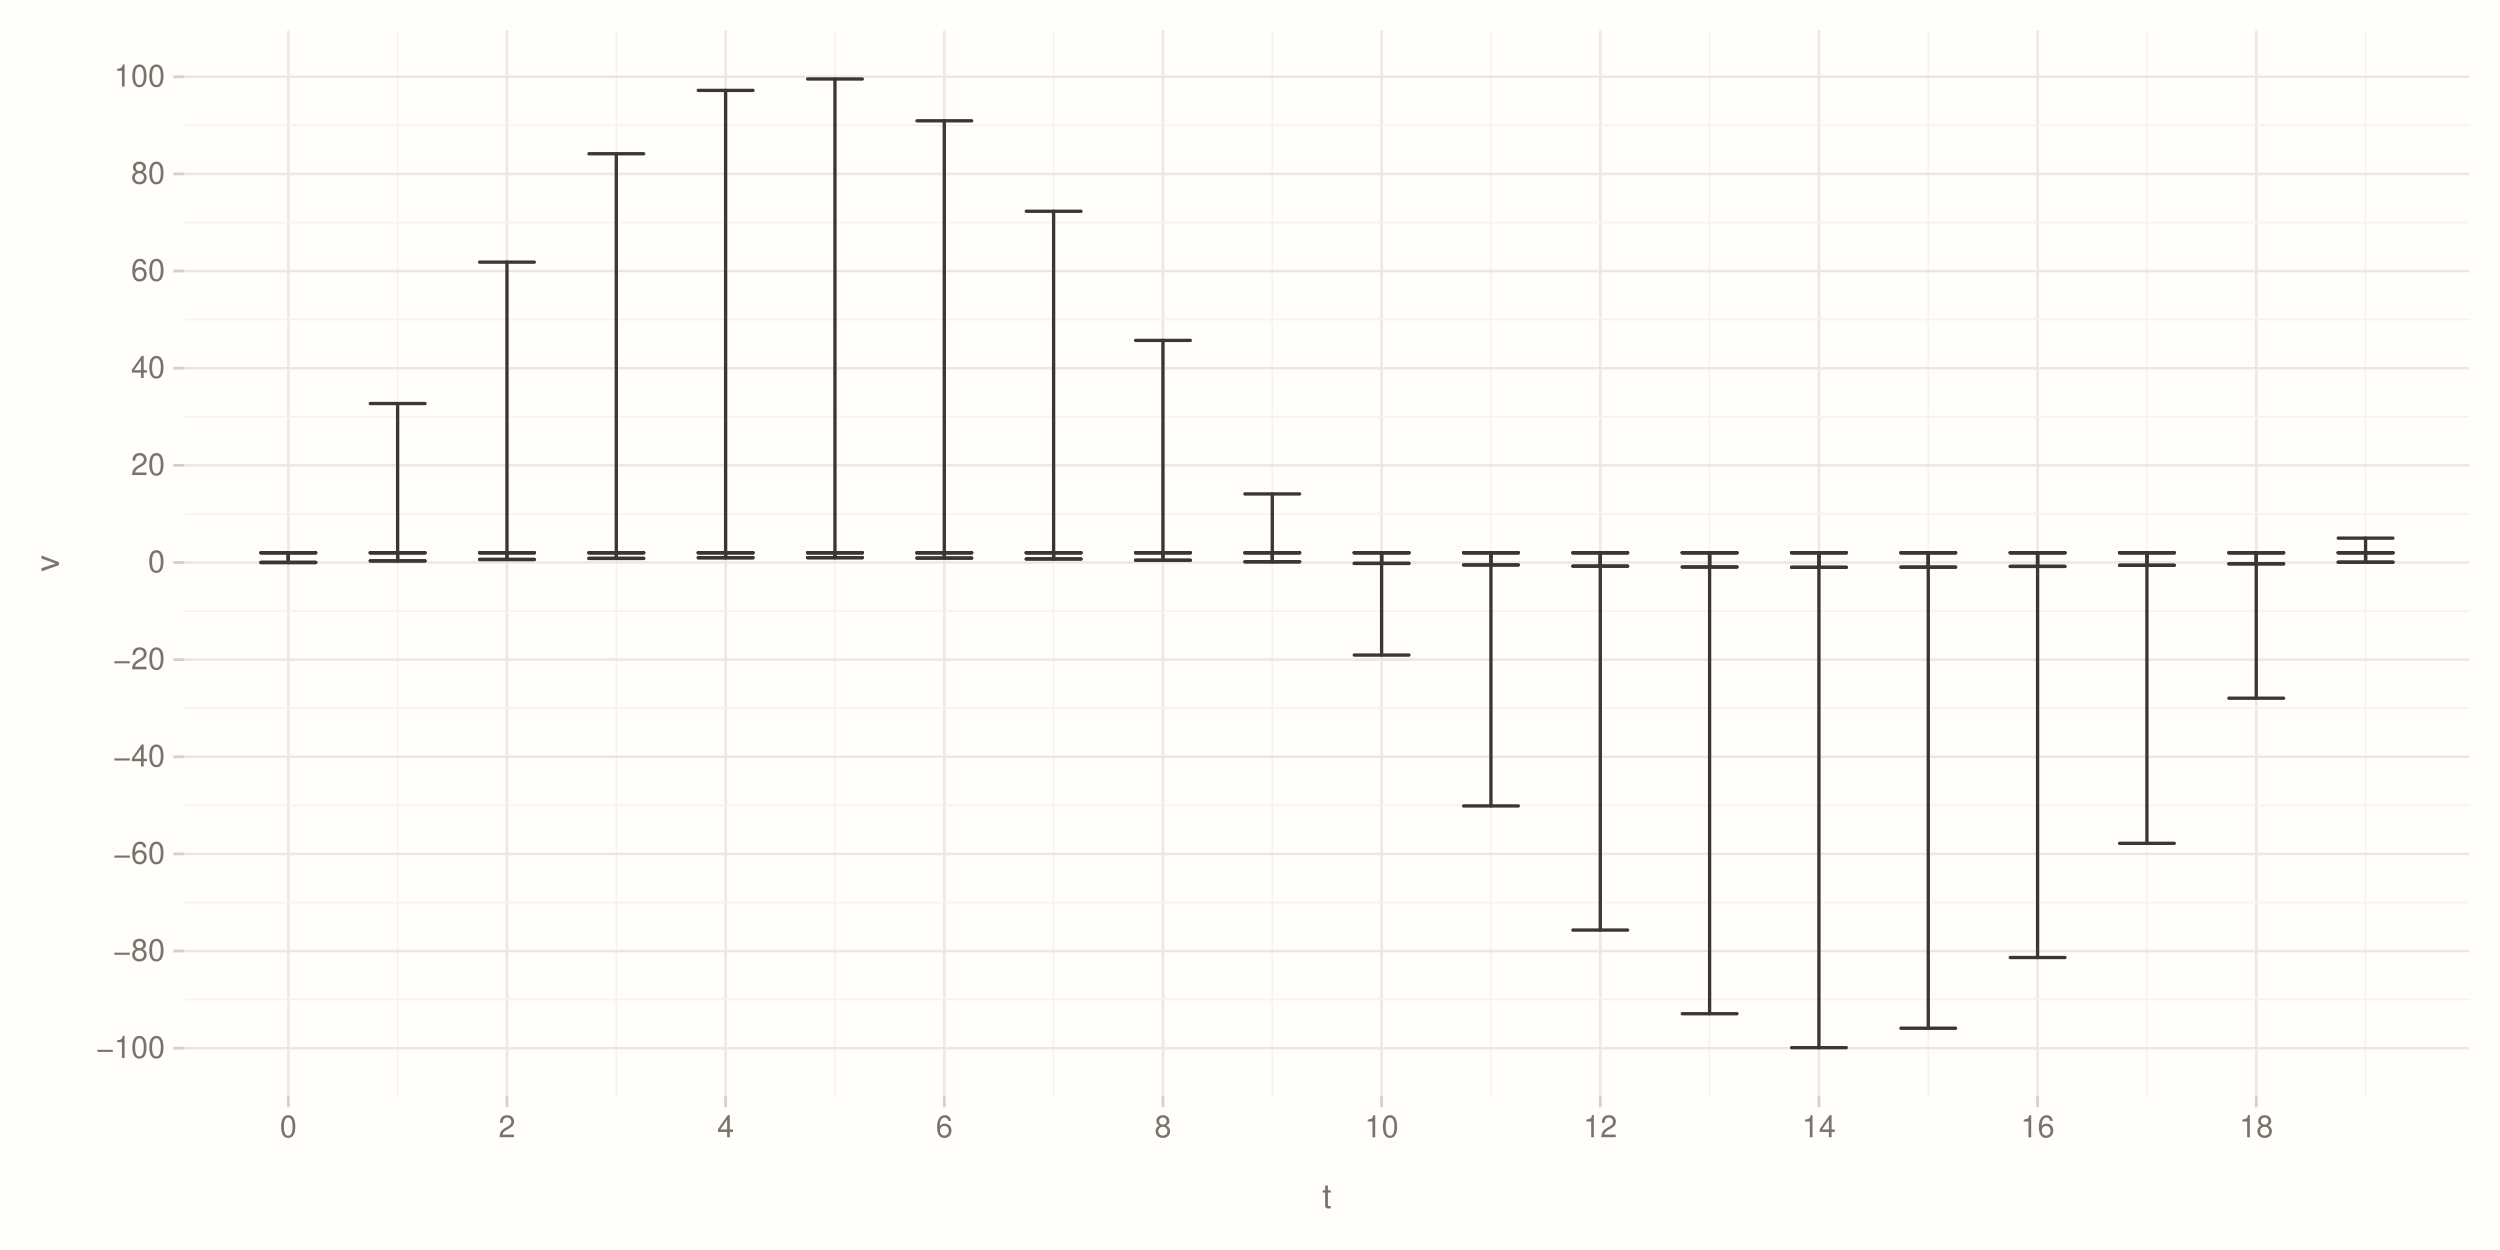
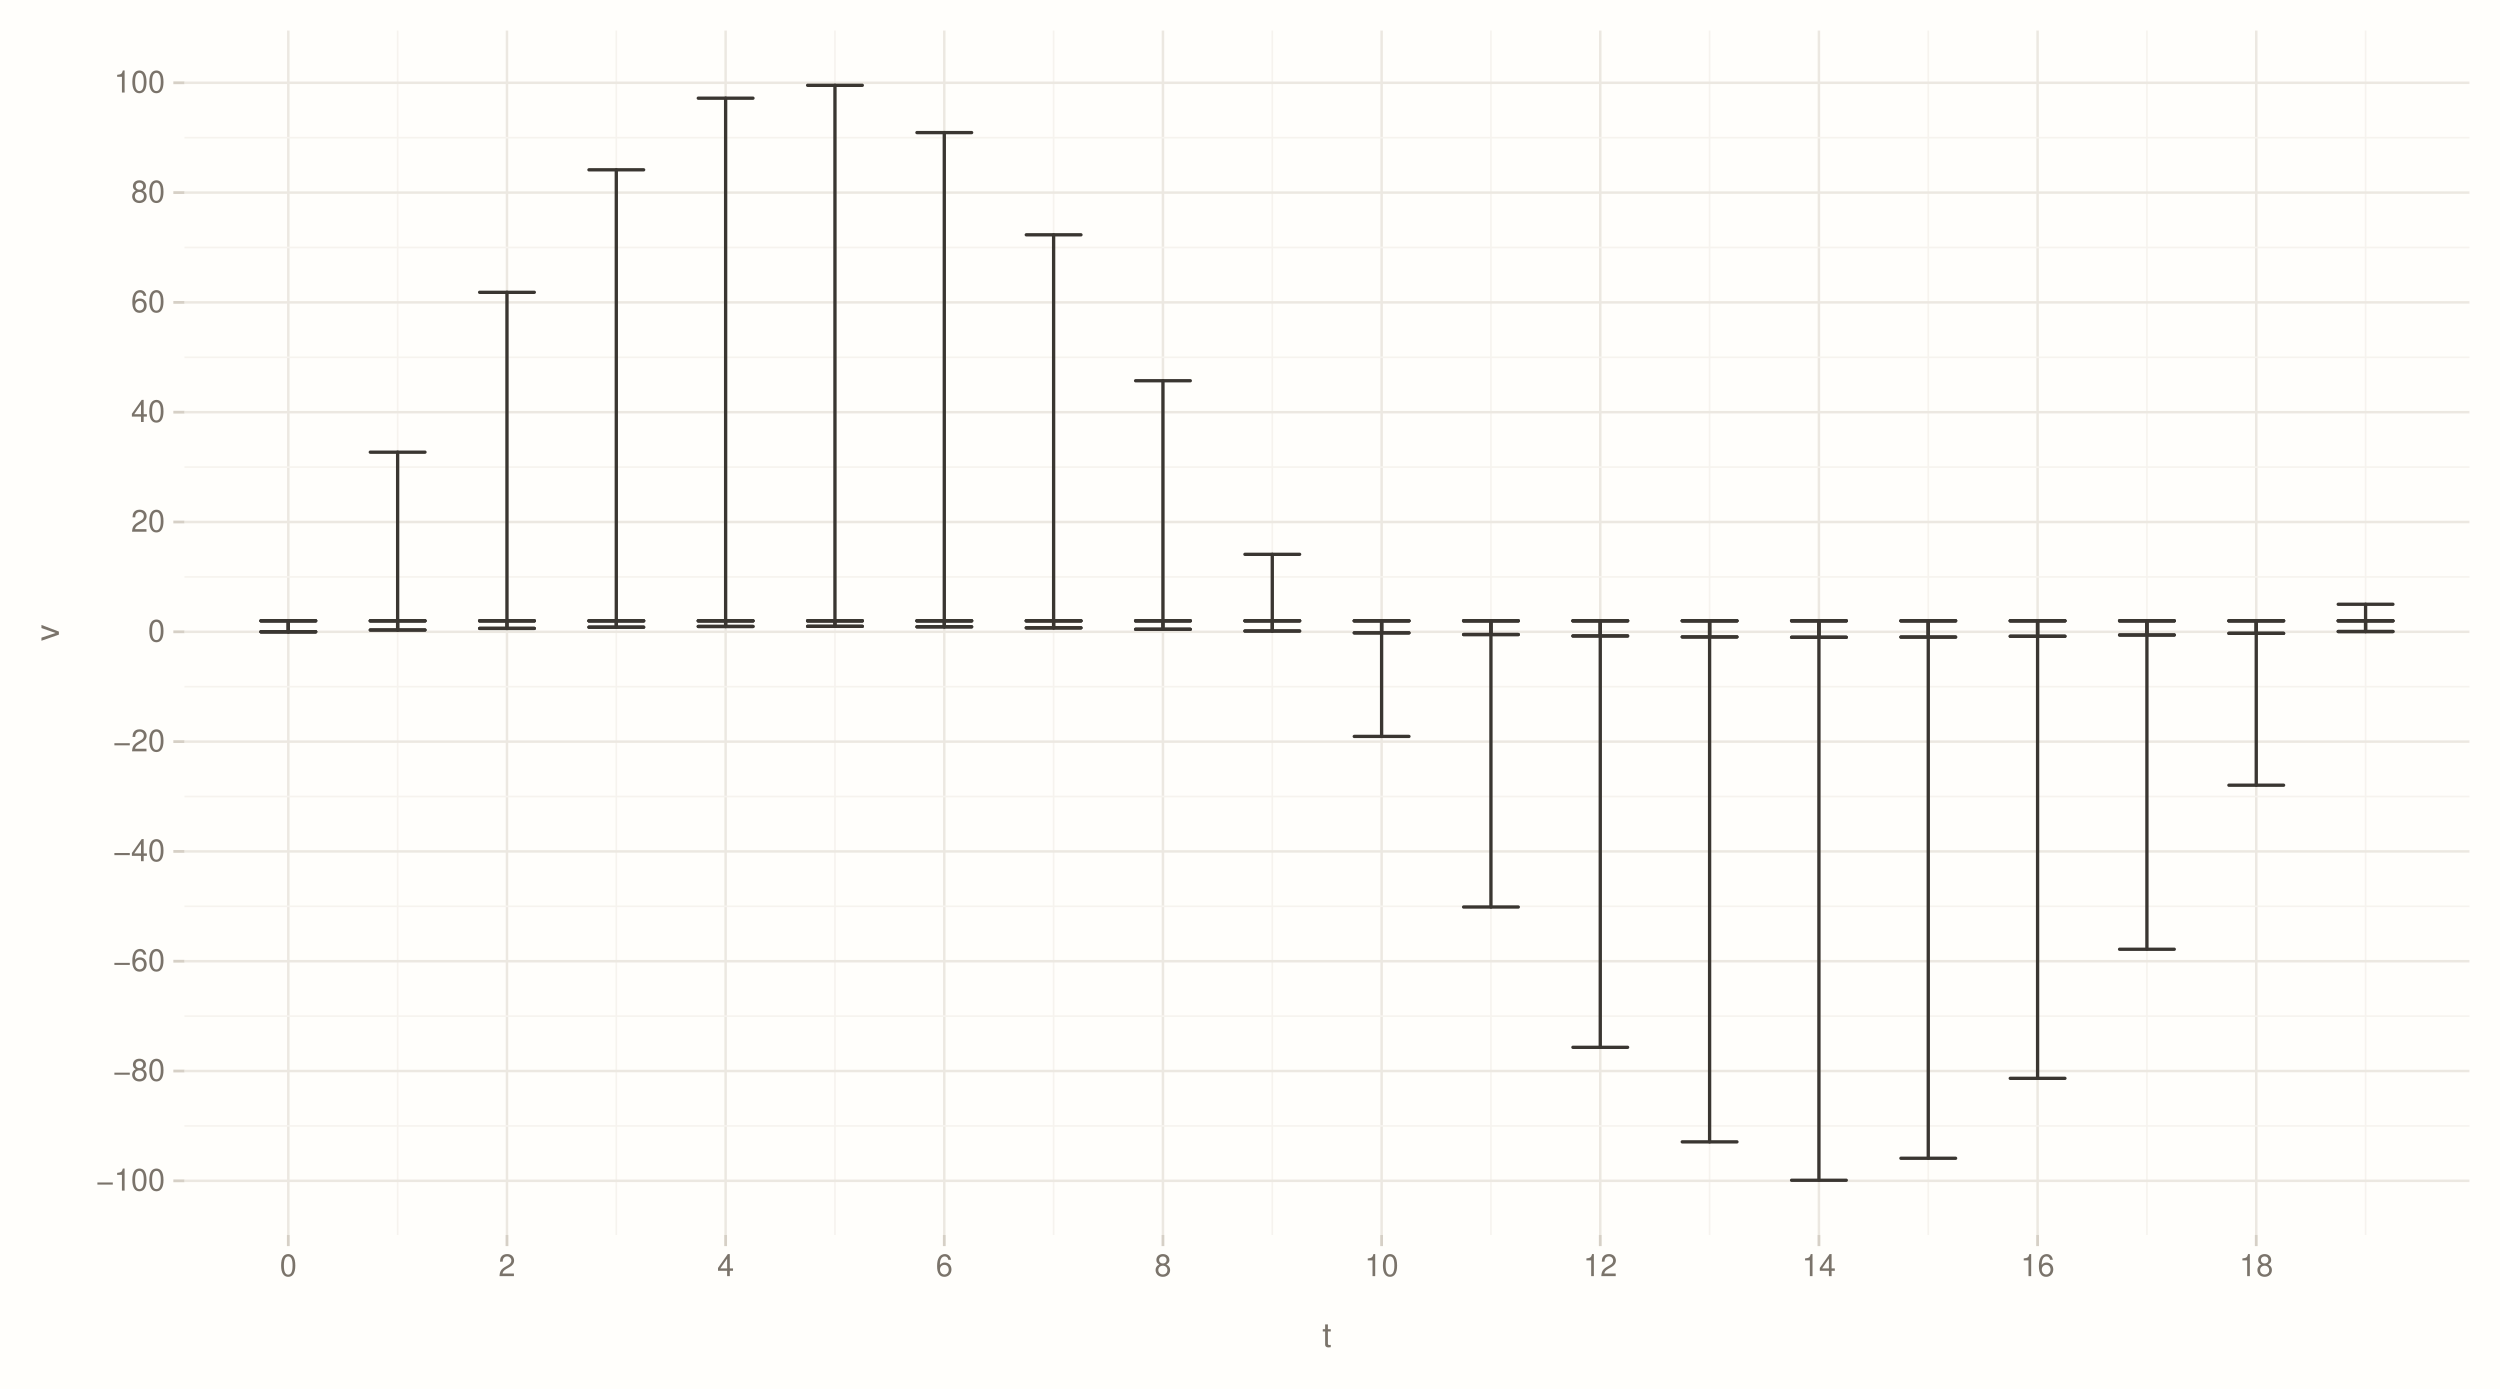
- <svg xmlns="http://www.w3.org/2000/svg" width="900" height="450" viewBox="0 0 900 450" font-family="Helvetica, Arial, 'Liberation Sans', sans-serif" font-size="12" style="color:#3A3631">
-   <rect width="900" height="450" fill="#FFFEFB" />
-   <text x="477.7" y="434.8" text-anchor="middle" font-size="12" fill="#7A736A">t</text>
-   <text transform="translate(21.2,202.8) rotate(-90)" text-anchor="middle" font-size="12" fill="#7A736A">v</text>
+ <svg xmlns="http://www.w3.org/2000/svg" width="900" height="500" viewBox="0 0 900 500" font-family="Helvetica, Arial, 'Liberation Sans', sans-serif" font-size="12" style="color:#3A3631">
+   <rect width="900" height="500" fill="#FFFEFB" />
+   <text x="477.7" y="484.8" text-anchor="middle" font-size="12" fill="#7A736A">t</text>
+   <text transform="translate(21.2,227.8) rotate(-90)" text-anchor="middle" font-size="12" fill="#7A736A">v</text>
  <g class="pt-panels">
    <g class="pt-panel" data-panel="0" transform="translate(31.4,11)" fill="currentColor" text-anchor="middle">
      <g aria-label="x-grid" aria-hidden="true" stroke="#F6F3EE" stroke-width="0.6">
-         <line x1="111.75" x2="111.75" y1="0" y2="383.6" />
-         <line x1="190.467" x2="190.467" y1="0" y2="383.6" />
-         <line x1="269.185" x2="269.185" y1="0" y2="383.6" />
-         <line x1="347.903" x2="347.903" y1="0" y2="383.6" />
-         <line x1="426.621" x2="426.621" y1="0" y2="383.6" />
-         <line x1="505.338" x2="505.338" y1="0" y2="383.6" />
-         <line x1="584.056" x2="584.056" y1="0" y2="383.6" />
-         <line x1="662.774" x2="662.774" y1="0" y2="383.6" />
-         <line x1="741.491" x2="741.491" y1="0" y2="383.6" />
-         <line x1="820.209" x2="820.209" y1="0" y2="383.6" />
+         <line x1="111.75" x2="111.75" y1="0" y2="433.6" />
+         <line x1="190.467" x2="190.467" y1="0" y2="433.6" />
+         <line x1="269.185" x2="269.185" y1="0" y2="433.6" />
+         <line x1="347.903" x2="347.903" y1="0" y2="433.6" />
+         <line x1="426.621" x2="426.621" y1="0" y2="433.6" />
+         <line x1="505.338" x2="505.338" y1="0" y2="433.6" />
+         <line x1="584.056" x2="584.056" y1="0" y2="433.6" />
+         <line x1="662.774" x2="662.774" y1="0" y2="433.6" />
+         <line x1="741.491" x2="741.491" y1="0" y2="433.6" />
+         <line x1="820.209" x2="820.209" y1="0" y2="433.6" />
      </g>
      <g aria-label="x-grid" aria-hidden="true" stroke="#ECE8E1" stroke-width="0.9">
-         <line x1="72.391" x2="72.391" y1="0" y2="383.6" />
-         <line x1="151.109" x2="151.109" y1="0" y2="383.6" />
-         <line x1="229.826" x2="229.826" y1="0" y2="383.6" />
-         <line x1="308.544" x2="308.544" y1="0" y2="383.6" />
-         <line x1="387.262" x2="387.262" y1="0" y2="383.6" />
-         <line x1="465.979" x2="465.979" y1="0" y2="383.6" />
-         <line x1="544.697" x2="544.697" y1="0" y2="383.6" />
-         <line x1="623.415" x2="623.415" y1="0" y2="383.6" />
-         <line x1="702.133" x2="702.133" y1="0" y2="383.6" />
-         <line x1="780.85" x2="780.85" y1="0" y2="383.6" />
+         <line x1="72.391" x2="72.391" y1="0" y2="433.6" />
+         <line x1="151.109" x2="151.109" y1="0" y2="433.6" />
+         <line x1="229.826" x2="229.826" y1="0" y2="433.6" />
+         <line x1="308.544" x2="308.544" y1="0" y2="433.6" />
+         <line x1="387.262" x2="387.262" y1="0" y2="433.6" />
+         <line x1="465.979" x2="465.979" y1="0" y2="433.6" />
+         <line x1="544.697" x2="544.697" y1="0" y2="433.6" />
+         <line x1="623.415" x2="623.415" y1="0" y2="433.6" />
+         <line x1="702.133" x2="702.133" y1="0" y2="433.6" />
+         <line x1="780.85" x2="780.85" y1="0" y2="433.6" />
      </g>
      <g aria-label="y-grid" aria-hidden="true" stroke="#F6F3EE" stroke-width="0.6">
-         <line x1="35" x2="857.6" y1="348.861" y2="348.861" />
-         <line x1="35" x2="857.6" y1="313.889" y2="313.889" />
-         <line x1="35" x2="857.6" y1="278.918" y2="278.918" />
-         <line x1="35" x2="857.6" y1="243.947" y2="243.947" />
-         <line x1="35" x2="857.6" y1="208.976" y2="208.976" />
-         <line x1="35" x2="857.6" y1="174.004" y2="174.004" />
-         <line x1="35" x2="857.6" y1="139.033" y2="139.033" />
-         <line x1="35" x2="857.6" y1="104.062" y2="104.062" />
-         <line x1="35" x2="857.6" y1="69.09" y2="69.09" />
-         <line x1="35" x2="857.6" y1="34.119" y2="34.119" />
+         <line x1="35" x2="857.6" y1="394.333" y2="394.333" />
+         <line x1="35" x2="857.6" y1="354.803" y2="354.803" />
+         <line x1="35" x2="857.6" y1="315.273" y2="315.273" />
+         <line x1="35" x2="857.6" y1="275.744" y2="275.744" />
+         <line x1="35" x2="857.6" y1="236.214" y2="236.214" />
+         <line x1="35" x2="857.6" y1="196.685" y2="196.685" />
+         <line x1="35" x2="857.6" y1="157.155" y2="157.155" />
+         <line x1="35" x2="857.6" y1="117.625" y2="117.625" />
+         <line x1="35" x2="857.6" y1="78.096" y2="78.096" />
+         <line x1="35" x2="857.6" y1="38.566" y2="38.566" />
      </g>
      <g aria-label="y-grid" aria-hidden="true" stroke="#ECE8E1" stroke-width="0.9">
-         <line x1="35" x2="857.6" y1="366.346" y2="366.346" />
-         <line x1="35" x2="857.6" y1="331.375" y2="331.375" />
-         <line x1="35" x2="857.6" y1="296.404" y2="296.404" />
-         <line x1="35" x2="857.6" y1="261.432" y2="261.432" />
-         <line x1="35" x2="857.6" y1="226.461" y2="226.461" />
-         <line x1="35" x2="857.6" y1="191.49" y2="191.49" />
-         <line x1="35" x2="857.6" y1="156.519" y2="156.519" />
-         <line x1="35" x2="857.6" y1="121.547" y2="121.547" />
-         <line x1="35" x2="857.6" y1="86.576" y2="86.576" />
-         <line x1="35" x2="857.6" y1="51.605" y2="51.605" />
-         <line x1="35" x2="857.6" y1="16.633" y2="16.633" />
+         <line x1="35" x2="857.6" y1="414.097" y2="414.097" />
+         <line x1="35" x2="857.6" y1="374.568" y2="374.568" />
+         <line x1="35" x2="857.6" y1="335.038" y2="335.038" />
+         <line x1="35" x2="857.6" y1="295.509" y2="295.509" />
+         <line x1="35" x2="857.6" y1="255.979" y2="255.979" />
+         <line x1="35" x2="857.6" y1="216.449" y2="216.449" />
+         <line x1="35" x2="857.6" y1="176.92" y2="176.92" />
+         <line x1="35" x2="857.6" y1="137.39" y2="137.39" />
+         <line x1="35" x2="857.6" y1="97.861" y2="97.861" />
+         <line x1="35" x2="857.6" y1="58.331" y2="58.331" />
+         <line x1="35" x2="857.6" y1="18.801" y2="18.801" />
      </g>
      <clipPath id="plot-clip-12">
-         <rect x="35" y="0" width="822.6" height="383.6" />
+         <rect x="35" y="0" width="822.6" height="433.6" />
      </clipPath>
      <g aria-label="rule" clip-path="url(#plot-clip-12)">
        <g stroke="#3A3631" stroke-width="1.2" stroke-linejoin="round" stroke-linecap="round">
-           <line x1="72.391" x2="72.391" y1="191.49" y2="187.993" />
-           <line x1="111.75" x2="111.75" y1="190.918" y2="187.993" />
-           <line x1="151.109" x2="151.109" y1="190.409" y2="187.993" />
-           <line x1="190.467" x2="190.467" y1="190.019" y2="187.993" />
-           <line x1="229.826" x2="229.826" y1="189.79" y2="187.993" />
-           <line x1="269.185" x2="269.185" y1="189.749" y2="187.993" />
-           <line x1="308.544" x2="308.544" y1="189.9" y2="187.993" />
-           <line x1="347.903" x2="347.903" y1="190.226" y2="187.993" />
-           <line x1="387.262" x2="387.262" y1="190.69" y2="187.993" />
-           <line x1="426.621" x2="426.621" y1="191.243" y2="187.993" />
-           <line x1="465.979" x2="465.979" y1="191.823" y2="187.993" />
-           <line x1="505.338" x2="505.338" y1="192.366" y2="187.993" />
-           <line x1="544.697" x2="544.697" y1="192.813" y2="187.993" />
-           <line x1="584.056" x2="584.056" y1="193.114" y2="187.993" />
-           <line x1="623.415" x2="623.415" y1="193.237" y2="187.993" />
-           <line x1="662.774" x2="662.774" y1="193.167" y2="187.993" />
-           <line x1="702.133" x2="702.133" y1="192.912" y2="187.993" />
-           <line x1="741.491" x2="741.491" y1="192.501" y2="187.993" />
-           <line x1="780.85" x2="780.85" y1="191.978" y2="187.993" />
-           <line x1="820.209" x2="820.209" y1="191.402" y2="187.993" />
-           <line x1="72.391" x2="72.391" y1="191.49" y2="187.993" />
-           <line x1="111.75" x2="111.75" y1="190.918" y2="187.993" />
-           <line x1="151.109" x2="151.109" y1="190.409" y2="187.993" />
-           <line x1="190.467" x2="190.467" y1="190.019" y2="187.993" />
-           <line x1="229.826" x2="229.826" y1="189.79" y2="187.993" />
-           <line x1="269.185" x2="269.185" y1="189.749" y2="187.993" />
-           <line x1="308.544" x2="308.544" y1="189.9" y2="187.993" />
-           <line x1="347.903" x2="347.903" y1="190.226" y2="187.993" />
-           <line x1="387.262" x2="387.262" y1="190.69" y2="187.993" />
-           <line x1="426.621" x2="426.621" y1="191.243" y2="187.993" />
-           <line x1="465.979" x2="465.979" y1="191.823" y2="187.993" />
-           <line x1="505.338" x2="505.338" y1="192.366" y2="187.993" />
-           <line x1="544.697" x2="544.697" y1="192.813" y2="187.993" />
-           <line x1="584.056" x2="584.056" y1="193.114" y2="187.993" />
-           <line x1="623.415" x2="623.415" y1="193.237" y2="187.993" />
-           <line x1="662.774" x2="662.774" y1="193.167" y2="187.993" />
-           <line x1="702.133" x2="702.133" y1="192.912" y2="187.993" />
-           <line x1="741.491" x2="741.491" y1="192.501" y2="187.993" />
-           <line x1="780.85" x2="780.85" y1="191.978" y2="187.993" />
-           <line x1="820.209" x2="820.209" y1="191.402" y2="187.993" />
-           <line x1="72.391" x2="72.391" y1="191.49" y2="187.993" />
-           <line x1="111.75" x2="111.75" y1="134.278" y2="187.993" />
-           <line x1="151.109" x2="151.109" y1="83.364" y2="187.993" />
-           <line x1="190.467" x2="190.467" y1="44.353" y2="187.993" />
-           <line x1="229.826" x2="229.826" y1="21.54" y2="187.993" />
-           <line x1="269.185" x2="269.185" y1="17.436" y2="187.993" />
-           <line x1="308.544" x2="308.544" y1="32.493" y2="187.993" />
-           <line x1="347.903" x2="347.903" y1="65.054" y2="187.993" />
-           <line x1="387.262" x2="387.262" y1="111.533" y2="187.993" />
-           <line x1="426.621" x2="426.621" y1="166.814" y2="187.993" />
-           <line x1="465.979" x2="465.979" y1="224.812" y2="187.993" />
-           <line x1="505.338" x2="505.338" y1="279.141" y2="187.993" />
-           <line x1="544.697" x2="544.697" y1="323.822" y2="187.993" />
-           <line x1="584.056" x2="584.056" y1="353.934" y2="187.993" />
-           <line x1="623.415" x2="623.415" y1="366.164" y2="187.993" />
-           <line x1="662.774" x2="662.774" y1="359.164" y2="187.993" />
-           <line x1="702.133" x2="702.133" y1="333.706" y2="187.993" />
-           <line x1="741.491" x2="741.491" y1="292.592" y2="187.993" />
-           <line x1="780.85" x2="780.85" y1="240.347" y2="187.993" />
-           <line x1="820.209" x2="820.209" y1="182.725" y2="187.993" />
+           <line x1="72.391" x2="72.391" y1="216.449" y2="212.497" />
+           <line x1="111.75" x2="111.75" y1="215.803" y2="212.497" />
+           <line x1="151.109" x2="151.109" y1="215.227" y2="212.497" />
+           <line x1="190.467" x2="190.467" y1="214.786" y2="212.497" />
+           <line x1="229.826" x2="229.826" y1="214.528" y2="212.497" />
+           <line x1="269.185" x2="269.185" y1="214.482" y2="212.497" />
+           <line x1="308.544" x2="308.544" y1="214.652" y2="212.497" />
+           <line x1="347.903" x2="347.903" y1="215.02" y2="212.497" />
+           <line x1="387.262" x2="387.262" y1="215.546" y2="212.497" />
+           <line x1="426.621" x2="426.621" y1="216.171" y2="212.497" />
+           <line x1="465.979" x2="465.979" y1="216.826" y2="212.497" />
+           <line x1="505.338" x2="505.338" y1="217.44" y2="212.497" />
+           <line x1="544.697" x2="544.697" y1="217.945" y2="212.497" />
+           <line x1="584.056" x2="584.056" y1="218.286" y2="212.497" />
+           <line x1="623.415" x2="623.415" y1="218.424" y2="212.497" />
+           <line x1="662.774" x2="662.774" y1="218.345" y2="212.497" />
+           <line x1="702.133" x2="702.133" y1="218.057" y2="212.497" />
+           <line x1="741.491" x2="741.491" y1="217.592" y2="212.497" />
+           <line x1="780.85" x2="780.85" y1="217.002" y2="212.497" />
+           <line x1="820.209" x2="820.209" y1="216.35" y2="212.497" />
+           <line x1="72.391" x2="72.391" y1="216.449" y2="212.497" />
+           <line x1="111.75" x2="111.75" y1="215.803" y2="212.497" />
+           <line x1="151.109" x2="151.109" y1="215.227" y2="212.497" />
+           <line x1="190.467" x2="190.467" y1="214.786" y2="212.497" />
+           <line x1="229.826" x2="229.826" y1="214.528" y2="212.497" />
+           <line x1="269.185" x2="269.185" y1="214.482" y2="212.497" />
+           <line x1="308.544" x2="308.544" y1="214.652" y2="212.497" />
+           <line x1="347.903" x2="347.903" y1="215.02" y2="212.497" />
+           <line x1="387.262" x2="387.262" y1="215.546" y2="212.497" />
+           <line x1="426.621" x2="426.621" y1="216.171" y2="212.497" />
+           <line x1="465.979" x2="465.979" y1="216.826" y2="212.497" />
+           <line x1="505.338" x2="505.338" y1="217.44" y2="212.497" />
+           <line x1="544.697" x2="544.697" y1="217.945" y2="212.497" />
+           <line x1="584.056" x2="584.056" y1="218.286" y2="212.497" />
+           <line x1="623.415" x2="623.415" y1="218.424" y2="212.497" />
+           <line x1="662.774" x2="662.774" y1="218.345" y2="212.497" />
+           <line x1="702.133" x2="702.133" y1="218.057" y2="212.497" />
+           <line x1="741.491" x2="741.491" y1="217.592" y2="212.497" />
+           <line x1="780.85" x2="780.85" y1="217.002" y2="212.497" />
+           <line x1="820.209" x2="820.209" y1="216.35" y2="212.497" />
+           <line x1="72.391" x2="72.391" y1="216.449" y2="212.497" />
+           <line x1="111.75" x2="111.75" y1="151.78" y2="212.497" />
+           <line x1="151.109" x2="151.109" y1="94.23" y2="212.497" />
+           <line x1="190.467" x2="190.467" y1="50.134" y2="212.497" />
+           <line x1="229.826" x2="229.826" y1="24.348" y2="212.497" />
+           <line x1="269.185" x2="269.185" y1="19.709" y2="212.497" />
+           <line x1="308.544" x2="308.544" y1="36.729" y2="212.497" />
+           <line x1="347.903" x2="347.903" y1="73.533" y2="212.497" />
+           <line x1="387.262" x2="387.262" y1="126.07" y2="212.497" />
+           <line x1="426.621" x2="426.621" y1="188.557" y2="212.497" />
+           <line x1="465.979" x2="465.979" y1="254.115" y2="212.497" />
+           <line x1="505.338" x2="505.338" y1="315.526" y2="212.497" />
+           <line x1="544.697" x2="544.697" y1="366.03" y2="212.497" />
+           <line x1="584.056" x2="584.056" y1="400.067" y2="212.497" />
+           <line x1="623.415" x2="623.415" y1="413.891" y2="212.497" />
+           <line x1="662.774" x2="662.774" y1="405.979" y2="212.497" />
+           <line x1="702.133" x2="702.133" y1="377.202" y2="212.497" />
+           <line x1="741.491" x2="741.491" y1="330.729" y2="212.497" />
+           <line x1="780.85" x2="780.85" y1="271.675" y2="212.497" />
+           <line x1="820.209" x2="820.209" y1="206.542" y2="212.497" />
        </g>
      </g>
      <g aria-label="link" clip-path="url(#plot-clip-12)">
        <g fill="none" stroke="#3A3631" stroke-width="1.2" stroke-linejoin="round" stroke-linecap="round">
-           <path d="M62.551,191.49L82.231,191.49" />
-           <path d="M101.91,190.918L121.589,190.918" />
-           <path d="M141.269,190.409L160.948,190.409" />
-           <path d="M180.628,190.019L200.307,190.019" />
-           <path d="M219.987,189.79L239.666,189.79" />
-           <path d="M259.345,189.749L279.025,189.749" />
-           <path d="M298.704,189.9L318.384,189.9" />
-           <path d="M338.063,190.226L357.743,190.226" />
-           <path d="M377.422,190.69L397.101,190.69" />
-           <path d="M416.781,191.243L436.46,191.243" />
-           <path d="M456.14,191.823L475.819,191.823" />
-           <path d="M495.499,192.366L515.178,192.366" />
-           <path d="M534.857,192.813L554.537,192.813" />
-           <path d="M574.216,193.114L593.896,193.114" />
-           <path d="M613.575,193.237L633.255,193.237" />
-           <path d="M652.934,193.167L672.613,193.167" />
-           <path d="M692.293,192.912L711.972,192.912" />
-           <path d="M731.652,192.501L751.331,192.501" />
-           <path d="M771.011,191.978L790.69,191.978" />
-           <path d="M810.369,191.402L830.049,191.402" />
-           <path d="M62.551,191.49L82.231,191.49" />
-           <path d="M101.91,190.918L121.589,190.918" />
-           <path d="M141.269,190.409L160.948,190.409" />
-           <path d="M180.628,190.019L200.307,190.019" />
-           <path d="M219.987,189.79L239.666,189.79" />
-           <path d="M259.345,189.749L279.025,189.749" />
-           <path d="M298.704,189.9L318.384,189.9" />
-           <path d="M338.063,190.226L357.743,190.226" />
-           <path d="M377.422,190.69L397.101,190.69" />
-           <path d="M416.781,191.243L436.46,191.243" />
-           <path d="M456.14,191.823L475.819,191.823" />
-           <path d="M495.499,192.366L515.178,192.366" />
-           <path d="M534.857,192.813L554.537,192.813" />
-           <path d="M574.216,193.114L593.896,193.114" />
-           <path d="M613.575,193.237L633.255,193.237" />
-           <path d="M652.934,193.167L672.613,193.167" />
-           <path d="M692.293,192.912L711.972,192.912" />
-           <path d="M731.652,192.501L751.331,192.501" />
-           <path d="M771.011,191.978L790.69,191.978" />
-           <path d="M810.369,191.402L830.049,191.402" />
-           <path d="M62.551,191.49L82.231,191.49" />
-           <path d="M101.91,134.278L121.589,134.278" />
-           <path d="M141.269,83.364L160.948,83.364" />
-           <path d="M180.628,44.353L200.307,44.353" />
-           <path d="M219.987,21.54L239.666,21.54" />
-           <path d="M259.345,17.436L279.025,17.436" />
-           <path d="M298.704,32.493L318.384,32.493" />
-           <path d="M338.063,65.054L357.743,65.054" />
-           <path d="M377.422,111.533L397.101,111.533" />
-           <path d="M416.781,166.814L436.46,166.814" />
-           <path d="M456.14,224.812L475.819,224.812" />
-           <path d="M495.499,279.141L515.178,279.141" />
-           <path d="M534.857,323.822L554.537,323.822" />
-           <path d="M574.216,353.934L593.896,353.934" />
-           <path d="M613.575,366.164L633.255,366.164" />
-           <path d="M652.934,359.164L672.613,359.164" />
-           <path d="M692.293,333.706L711.972,333.706" />
-           <path d="M731.652,292.592L751.331,292.592" />
-           <path d="M771.011,240.347L790.69,240.347" />
-           <path d="M810.369,182.725L830.049,182.725" />
+           <path d="M62.551,216.449L82.231,216.449" />
+           <path d="M101.91,215.803L121.589,215.803" />
+           <path d="M141.269,215.227L160.948,215.227" />
+           <path d="M180.628,214.786L200.307,214.786" />
+           <path d="M219.987,214.528L239.666,214.528" />
+           <path d="M259.345,214.482L279.025,214.482" />
+           <path d="M298.704,214.652L318.384,214.652" />
+           <path d="M338.063,215.02L357.743,215.02" />
+           <path d="M377.422,215.546L397.101,215.546" />
+           <path d="M416.781,216.171L436.46,216.171" />
+           <path d="M456.14,216.826L475.819,216.826" />
+           <path d="M495.499,217.44L515.178,217.44" />
+           <path d="M534.857,217.945L554.537,217.945" />
+           <path d="M574.216,218.286L593.896,218.286" />
+           <path d="M613.575,218.424L633.255,218.424" />
+           <path d="M652.934,218.345L672.613,218.345" />
+           <path d="M692.293,218.057L711.972,218.057" />
+           <path d="M731.652,217.592L751.331,217.592" />
+           <path d="M771.011,217.002L790.69,217.002" />
+           <path d="M810.369,216.35L830.049,216.35" />
+           <path d="M62.551,216.449L82.231,216.449" />
+           <path d="M101.91,215.803L121.589,215.803" />
+           <path d="M141.269,215.227L160.948,215.227" />
+           <path d="M180.628,214.786L200.307,214.786" />
+           <path d="M219.987,214.528L239.666,214.528" />
+           <path d="M259.345,214.482L279.025,214.482" />
+           <path d="M298.704,214.652L318.384,214.652" />
+           <path d="M338.063,215.02L357.743,215.02" />
+           <path d="M377.422,215.546L397.101,215.546" />
+           <path d="M416.781,216.171L436.46,216.171" />
+           <path d="M456.14,216.826L475.819,216.826" />
+           <path d="M495.499,217.44L515.178,217.44" />
+           <path d="M534.857,217.945L554.537,217.945" />
+           <path d="M574.216,218.286L593.896,218.286" />
+           <path d="M613.575,218.424L633.255,218.424" />
+           <path d="M652.934,218.345L672.613,218.345" />
+           <path d="M692.293,218.057L711.972,218.057" />
+           <path d="M731.652,217.592L751.331,217.592" />
+           <path d="M771.011,217.002L790.69,217.002" />
+           <path d="M810.369,216.35L830.049,216.35" />
+           <path d="M62.551,216.449L82.231,216.449" />
+           <path d="M101.91,151.78L121.589,151.78" />
+           <path d="M141.269,94.23L160.948,94.23" />
+           <path d="M180.628,50.134L200.307,50.134" />
+           <path d="M219.987,24.348L239.666,24.348" />
+           <path d="M259.345,19.709L279.025,19.709" />
+           <path d="M298.704,36.729L318.384,36.729" />
+           <path d="M338.063,73.533L357.743,73.533" />
+           <path d="M377.422,126.07L397.101,126.07" />
+           <path d="M416.781,188.557L436.46,188.557" />
+           <path d="M456.14,254.115L475.819,254.115" />
+           <path d="M495.499,315.526L515.178,315.526" />
+           <path d="M534.857,366.03L554.537,366.03" />
+           <path d="M574.216,400.067L593.896,400.067" />
+           <path d="M613.575,413.891L633.255,413.891" />
+           <path d="M652.934,405.979L672.613,405.979" />
+           <path d="M692.293,377.202L711.972,377.202" />
+           <path d="M731.652,330.729L751.331,330.729" />
+           <path d="M771.011,271.675L790.69,271.675" />
+           <path d="M810.369,206.542L830.049,206.542" />
        </g>
      </g>
      <g aria-label="link" clip-path="url(#plot-clip-12)">
        <g fill="none" stroke="#3A3631" stroke-width="1.2" stroke-linejoin="round" stroke-linecap="round">
-           <path d="M62.551,187.993L82.231,187.993" />
-           <path d="M101.91,187.993L121.589,187.993" />
-           <path d="M141.269,187.993L160.948,187.993" />
-           <path d="M180.628,187.993L200.307,187.993" />
-           <path d="M219.987,187.993L239.666,187.993" />
-           <path d="M259.345,187.993L279.025,187.993" />
-           <path d="M298.704,187.993L318.384,187.993" />
-           <path d="M338.063,187.993L357.743,187.993" />
-           <path d="M377.422,187.993L397.101,187.993" />
-           <path d="M416.781,187.993L436.46,187.993" />
-           <path d="M456.14,187.993L475.819,187.993" />
-           <path d="M495.499,187.993L515.178,187.993" />
-           <path d="M534.857,187.993L554.537,187.993" />
-           <path d="M574.216,187.993L593.896,187.993" />
-           <path d="M613.575,187.993L633.255,187.993" />
-           <path d="M652.934,187.993L672.613,187.993" />
-           <path d="M692.293,187.993L711.972,187.993" />
-           <path d="M731.652,187.993L751.331,187.993" />
-           <path d="M771.011,187.993L790.69,187.993" />
-           <path d="M810.369,187.993L830.049,187.993" />
-           <path d="M62.551,187.993L82.231,187.993" />
-           <path d="M101.91,187.993L121.589,187.993" />
-           <path d="M141.269,187.993L160.948,187.993" />
-           <path d="M180.628,187.993L200.307,187.993" />
-           <path d="M219.987,187.993L239.666,187.993" />
-           <path d="M259.345,187.993L279.025,187.993" />
-           <path d="M298.704,187.993L318.384,187.993" />
-           <path d="M338.063,187.993L357.743,187.993" />
-           <path d="M377.422,187.993L397.101,187.993" />
-           <path d="M416.781,187.993L436.46,187.993" />
-           <path d="M456.14,187.993L475.819,187.993" />
-           <path d="M495.499,187.993L515.178,187.993" />
-           <path d="M534.857,187.993L554.537,187.993" />
-           <path d="M574.216,187.993L593.896,187.993" />
-           <path d="M613.575,187.993L633.255,187.993" />
-           <path d="M652.934,187.993L672.613,187.993" />
-           <path d="M692.293,187.993L711.972,187.993" />
-           <path d="M731.652,187.993L751.331,187.993" />
-           <path d="M771.011,187.993L790.69,187.993" />
-           <path d="M810.369,187.993L830.049,187.993" />
-           <path d="M62.551,187.993L82.231,187.993" />
-           <path d="M101.91,187.993L121.589,187.993" />
-           <path d="M141.269,187.993L160.948,187.993" />
-           <path d="M180.628,187.993L200.307,187.993" />
-           <path d="M219.987,187.993L239.666,187.993" />
-           <path d="M259.345,187.993L279.025,187.993" />
-           <path d="M298.704,187.993L318.384,187.993" />
-           <path d="M338.063,187.993L357.743,187.993" />
-           <path d="M377.422,187.993L397.101,187.993" />
-           <path d="M416.781,187.993L436.46,187.993" />
-           <path d="M456.14,187.993L475.819,187.993" />
-           <path d="M495.499,187.993L515.178,187.993" />
-           <path d="M534.857,187.993L554.537,187.993" />
-           <path d="M574.216,187.993L593.896,187.993" />
-           <path d="M613.575,187.993L633.255,187.993" />
-           <path d="M652.934,187.993L672.613,187.993" />
-           <path d="M692.293,187.993L711.972,187.993" />
-           <path d="M731.652,187.993L751.331,187.993" />
-           <path d="M771.011,187.993L790.69,187.993" />
-           <path d="M810.369,187.993L830.049,187.993" />
+           <path d="M62.551,212.497L82.231,212.497" />
+           <path d="M101.91,212.497L121.589,212.497" />
+           <path d="M141.269,212.497L160.948,212.497" />
+           <path d="M180.628,212.497L200.307,212.497" />
+           <path d="M219.987,212.497L239.666,212.497" />
+           <path d="M259.345,212.497L279.025,212.497" />
+           <path d="M298.704,212.497L318.384,212.497" />
+           <path d="M338.063,212.497L357.743,212.497" />
+           <path d="M377.422,212.497L397.101,212.497" />
+           <path d="M416.781,212.497L436.46,212.497" />
+           <path d="M456.14,212.497L475.819,212.497" />
+           <path d="M495.499,212.497L515.178,212.497" />
+           <path d="M534.857,212.497L554.537,212.497" />
+           <path d="M574.216,212.497L593.896,212.497" />
+           <path d="M613.575,212.497L633.255,212.497" />
+           <path d="M652.934,212.497L672.613,212.497" />
+           <path d="M692.293,212.497L711.972,212.497" />
+           <path d="M731.652,212.497L751.331,212.497" />
+           <path d="M771.011,212.497L790.69,212.497" />
+           <path d="M810.369,212.497L830.049,212.497" />
+           <path d="M62.551,212.497L82.231,212.497" />
+           <path d="M101.91,212.497L121.589,212.497" />
+           <path d="M141.269,212.497L160.948,212.497" />
+           <path d="M180.628,212.497L200.307,212.497" />
+           <path d="M219.987,212.497L239.666,212.497" />
+           <path d="M259.345,212.497L279.025,212.497" />
+           <path d="M298.704,212.497L318.384,212.497" />
+           <path d="M338.063,212.497L357.743,212.497" />
+           <path d="M377.422,212.497L397.101,212.497" />
+           <path d="M416.781,212.497L436.46,212.497" />
+           <path d="M456.14,212.497L475.819,212.497" />
+           <path d="M495.499,212.497L515.178,212.497" />
+           <path d="M534.857,212.497L554.537,212.497" />
+           <path d="M574.216,212.497L593.896,212.497" />
+           <path d="M613.575,212.497L633.255,212.497" />
+           <path d="M652.934,212.497L672.613,212.497" />
+           <path d="M692.293,212.497L711.972,212.497" />
+           <path d="M731.652,212.497L751.331,212.497" />
+           <path d="M771.011,212.497L790.69,212.497" />
+           <path d="M810.369,212.497L830.049,212.497" />
+           <path d="M62.551,212.497L82.231,212.497" />
+           <path d="M101.91,212.497L121.589,212.497" />
+           <path d="M141.269,212.497L160.948,212.497" />
+           <path d="M180.628,212.497L200.307,212.497" />
+           <path d="M219.987,212.497L239.666,212.497" />
+           <path d="M259.345,212.497L279.025,212.497" />
+           <path d="M298.704,212.497L318.384,212.497" />
+           <path d="M338.063,212.497L357.743,212.497" />
+           <path d="M377.422,212.497L397.101,212.497" />
+           <path d="M416.781,212.497L436.46,212.497" />
+           <path d="M456.14,212.497L475.819,212.497" />
+           <path d="M495.499,212.497L515.178,212.497" />
+           <path d="M534.857,212.497L554.537,212.497" />
+           <path d="M574.216,212.497L593.896,212.497" />
+           <path d="M613.575,212.497L633.255,212.497" />
+           <path d="M652.934,212.497L672.613,212.497" />
+           <path d="M692.293,212.497L711.972,212.497" />
+           <path d="M731.652,212.497L751.331,212.497" />
+           <path d="M771.011,212.497L790.69,212.497" />
+           <path d="M810.369,212.497L830.049,212.497" />
        </g>
      </g>
      <g aria-label="x-axis tick" aria-hidden="true" fill="none" stroke="#D6D0C6">
-         <path transform="translate(72.39091,383.6)" d="M0,0L0,4" />
-         <path transform="translate(151.1086,383.6)" d="M0,0L0,4" />
-         <path transform="translate(229.8263,383.6)" d="M0,0L0,4" />
-         <path transform="translate(308.544,383.6)" d="M0,0L0,4" />
-         <path transform="translate(387.2617,383.6)" d="M0,0L0,4" />
-         <path transform="translate(465.9794,383.6)" d="M0,0L0,4" />
-         <path transform="translate(544.6971,383.6)" d="M0,0L0,4" />
-         <path transform="translate(623.4148,383.6)" d="M0,0L0,4" />
-         <path transform="translate(702.1325,383.6)" d="M0,0L0,4" />
-         <path transform="translate(780.8502,383.6)" d="M0,0L0,4" />
+         <path transform="translate(72.39091,433.6)" d="M0,0L0,4" />
+         <path transform="translate(151.1086,433.6)" d="M0,0L0,4" />
+         <path transform="translate(229.8263,433.6)" d="M0,0L0,4" />
+         <path transform="translate(308.544,433.6)" d="M0,0L0,4" />
+         <path transform="translate(387.2617,433.6)" d="M0,0L0,4" />
+         <path transform="translate(465.9794,433.6)" d="M0,0L0,4" />
+         <path transform="translate(544.6971,433.6)" d="M0,0L0,4" />
+         <path transform="translate(623.4148,433.6)" d="M0,0L0,4" />
+         <path transform="translate(702.1325,433.6)" d="M0,0L0,4" />
+         <path transform="translate(780.8502,433.6)" d="M0,0L0,4" />
      </g>
      <g aria-label="x-axis tick label" fill="#7A736A" font-size="11" font-variant="tabular-nums" transform="translate(0,7)">
-         <text y="0.71em" transform="translate(72.39091,383.6)">0</text>
-         <text y="0.71em" transform="translate(151.1086,383.6)">2</text>
-         <text y="0.71em" transform="translate(229.8263,383.6)">4</text>
-         <text y="0.71em" transform="translate(308.544,383.6)">6</text>
-         <text y="0.71em" transform="translate(387.2617,383.6)">8</text>
-         <text y="0.71em" transform="translate(465.9794,383.6)">10</text>
-         <text y="0.71em" transform="translate(544.6971,383.6)">12</text>
-         <text y="0.71em" transform="translate(623.4148,383.6)">14</text>
-         <text y="0.71em" transform="translate(702.1325,383.6)">16</text>
-         <text y="0.71em" transform="translate(780.8502,383.6)">18</text>
+         <text y="0.71em" transform="translate(72.39091,433.6)">0</text>
+         <text y="0.71em" transform="translate(151.1086,433.6)">2</text>
+         <text y="0.71em" transform="translate(229.8263,433.6)">4</text>
+         <text y="0.71em" transform="translate(308.544,433.6)">6</text>
+         <text y="0.71em" transform="translate(387.2617,433.6)">8</text>
+         <text y="0.71em" transform="translate(465.9794,433.6)">10</text>
+         <text y="0.71em" transform="translate(544.6971,433.6)">12</text>
+         <text y="0.71em" transform="translate(623.4148,433.6)">14</text>
+         <text y="0.71em" transform="translate(702.1325,433.6)">16</text>
+         <text y="0.71em" transform="translate(780.8502,433.6)">18</text>
      </g>
      <g aria-label="y-axis tick" aria-hidden="true" fill="none" stroke="#D6D0C6">
-         <path transform="translate(35,366.3464)" d="M0,0L-4,0" />
-         <path transform="translate(35,331.3751)" d="M0,0L-4,0" />
-         <path transform="translate(35,296.4038)" d="M0,0L-4,0" />
-         <path transform="translate(35,261.4325)" d="M0,0L-4,0" />
-         <path transform="translate(35,226.4612)" d="M0,0L-4,0" />
-         <path transform="translate(35,191.4899)" d="M0,0L-4,0" />
-         <path transform="translate(35,156.5186)" d="M0,0L-4,0" />
-         <path transform="translate(35,121.5473)" d="M0,0L-4,0" />
-         <path transform="translate(35,86.57601)" d="M0,0L-4,0" />
-         <path transform="translate(35,51.60472)" d="M0,0L-4,0" />
-         <path transform="translate(35,16.63342)" d="M0,0L-4,0" />
+         <path transform="translate(35,414.0975)" d="M0,0L-4,0" />
+         <path transform="translate(35,374.5679)" d="M0,0L-4,0" />
+         <path transform="translate(35,335.0383)" d="M0,0L-4,0" />
+         <path transform="translate(35,295.5087)" d="M0,0L-4,0" />
+         <path transform="translate(35,255.9791)" d="M0,0L-4,0" />
+         <path transform="translate(35,216.4495)" d="M0,0L-4,0" />
+         <path transform="translate(35,176.9199)" d="M0,0L-4,0" />
+         <path transform="translate(35,137.3903)" d="M0,0L-4,0" />
+         <path transform="translate(35,97.86068)" d="M0,0L-4,0" />
+         <path transform="translate(35,58.33109)" d="M0,0L-4,0" />
+         <path transform="translate(35,18.80149)" d="M0,0L-4,0" />
      </g>
      <g aria-label="y-axis tick label" fill="#7A736A" text-anchor="end" font-size="11" font-variant="tabular-nums" transform="translate(-7,0)">
-         <text y="0.32em" transform="translate(35,366.3464)">−100</text>
-         <text y="0.32em" transform="translate(35,331.3751)">−80</text>
-         <text y="0.32em" transform="translate(35,296.4038)">−60</text>
-         <text y="0.32em" transform="translate(35,261.4325)">−40</text>
-         <text y="0.32em" transform="translate(35,226.4612)">−20</text>
-         <text y="0.32em" transform="translate(35,191.4899)">0</text>
-         <text y="0.32em" transform="translate(35,156.5186)">20</text>
-         <text y="0.32em" transform="translate(35,121.5473)">40</text>
-         <text y="0.32em" transform="translate(35,86.57601)">60</text>
-         <text y="0.32em" transform="translate(35,51.60472)">80</text>
-         <text y="0.32em" transform="translate(35,16.63342)">100</text>
+         <text y="0.32em" transform="translate(35,414.0975)">−100</text>
+         <text y="0.32em" transform="translate(35,374.5679)">−80</text>
+         <text y="0.32em" transform="translate(35,335.0383)">−60</text>
+         <text y="0.32em" transform="translate(35,295.5087)">−40</text>
+         <text y="0.32em" transform="translate(35,255.9791)">−20</text>
+         <text y="0.32em" transform="translate(35,216.4495)">0</text>
+         <text y="0.32em" transform="translate(35,176.9199)">20</text>
+         <text y="0.32em" transform="translate(35,137.3903)">40</text>
+         <text y="0.32em" transform="translate(35,97.86068)">60</text>
+         <text y="0.32em" transform="translate(35,58.33109)">80</text>
+         <text y="0.32em" transform="translate(35,18.80149)">100</text>
      </g>
    </g>
  </g>
</svg>
